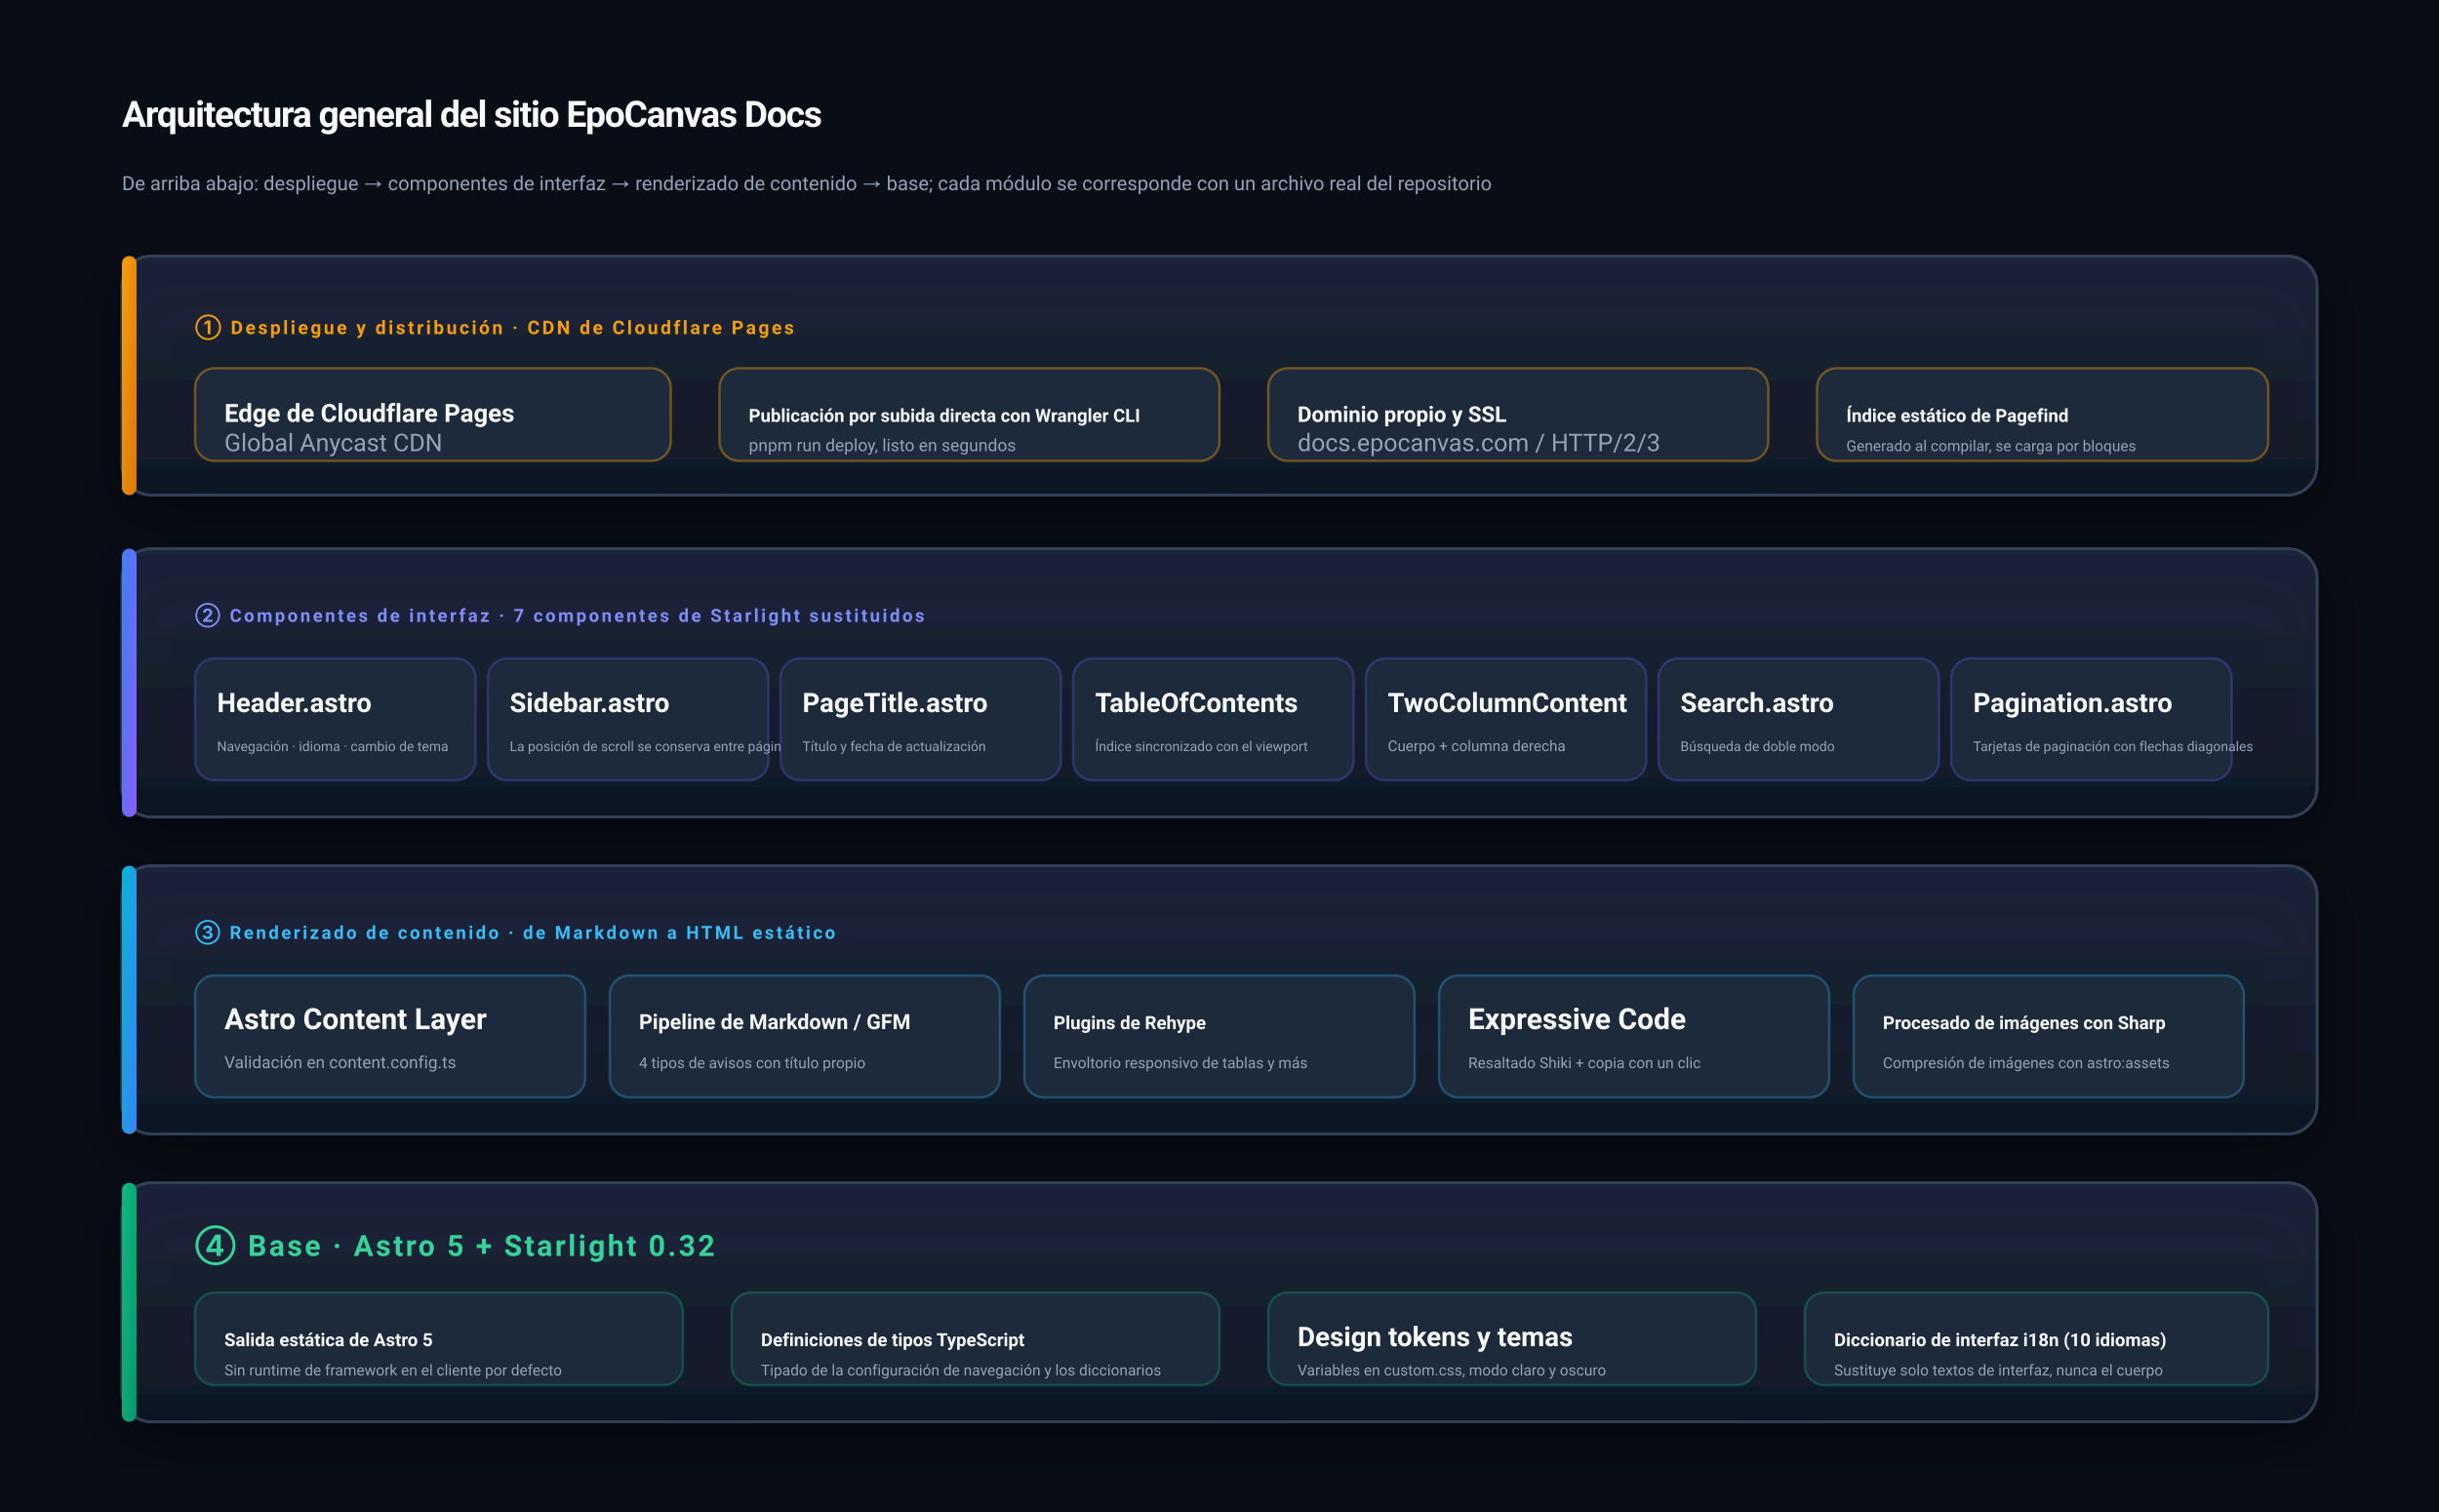
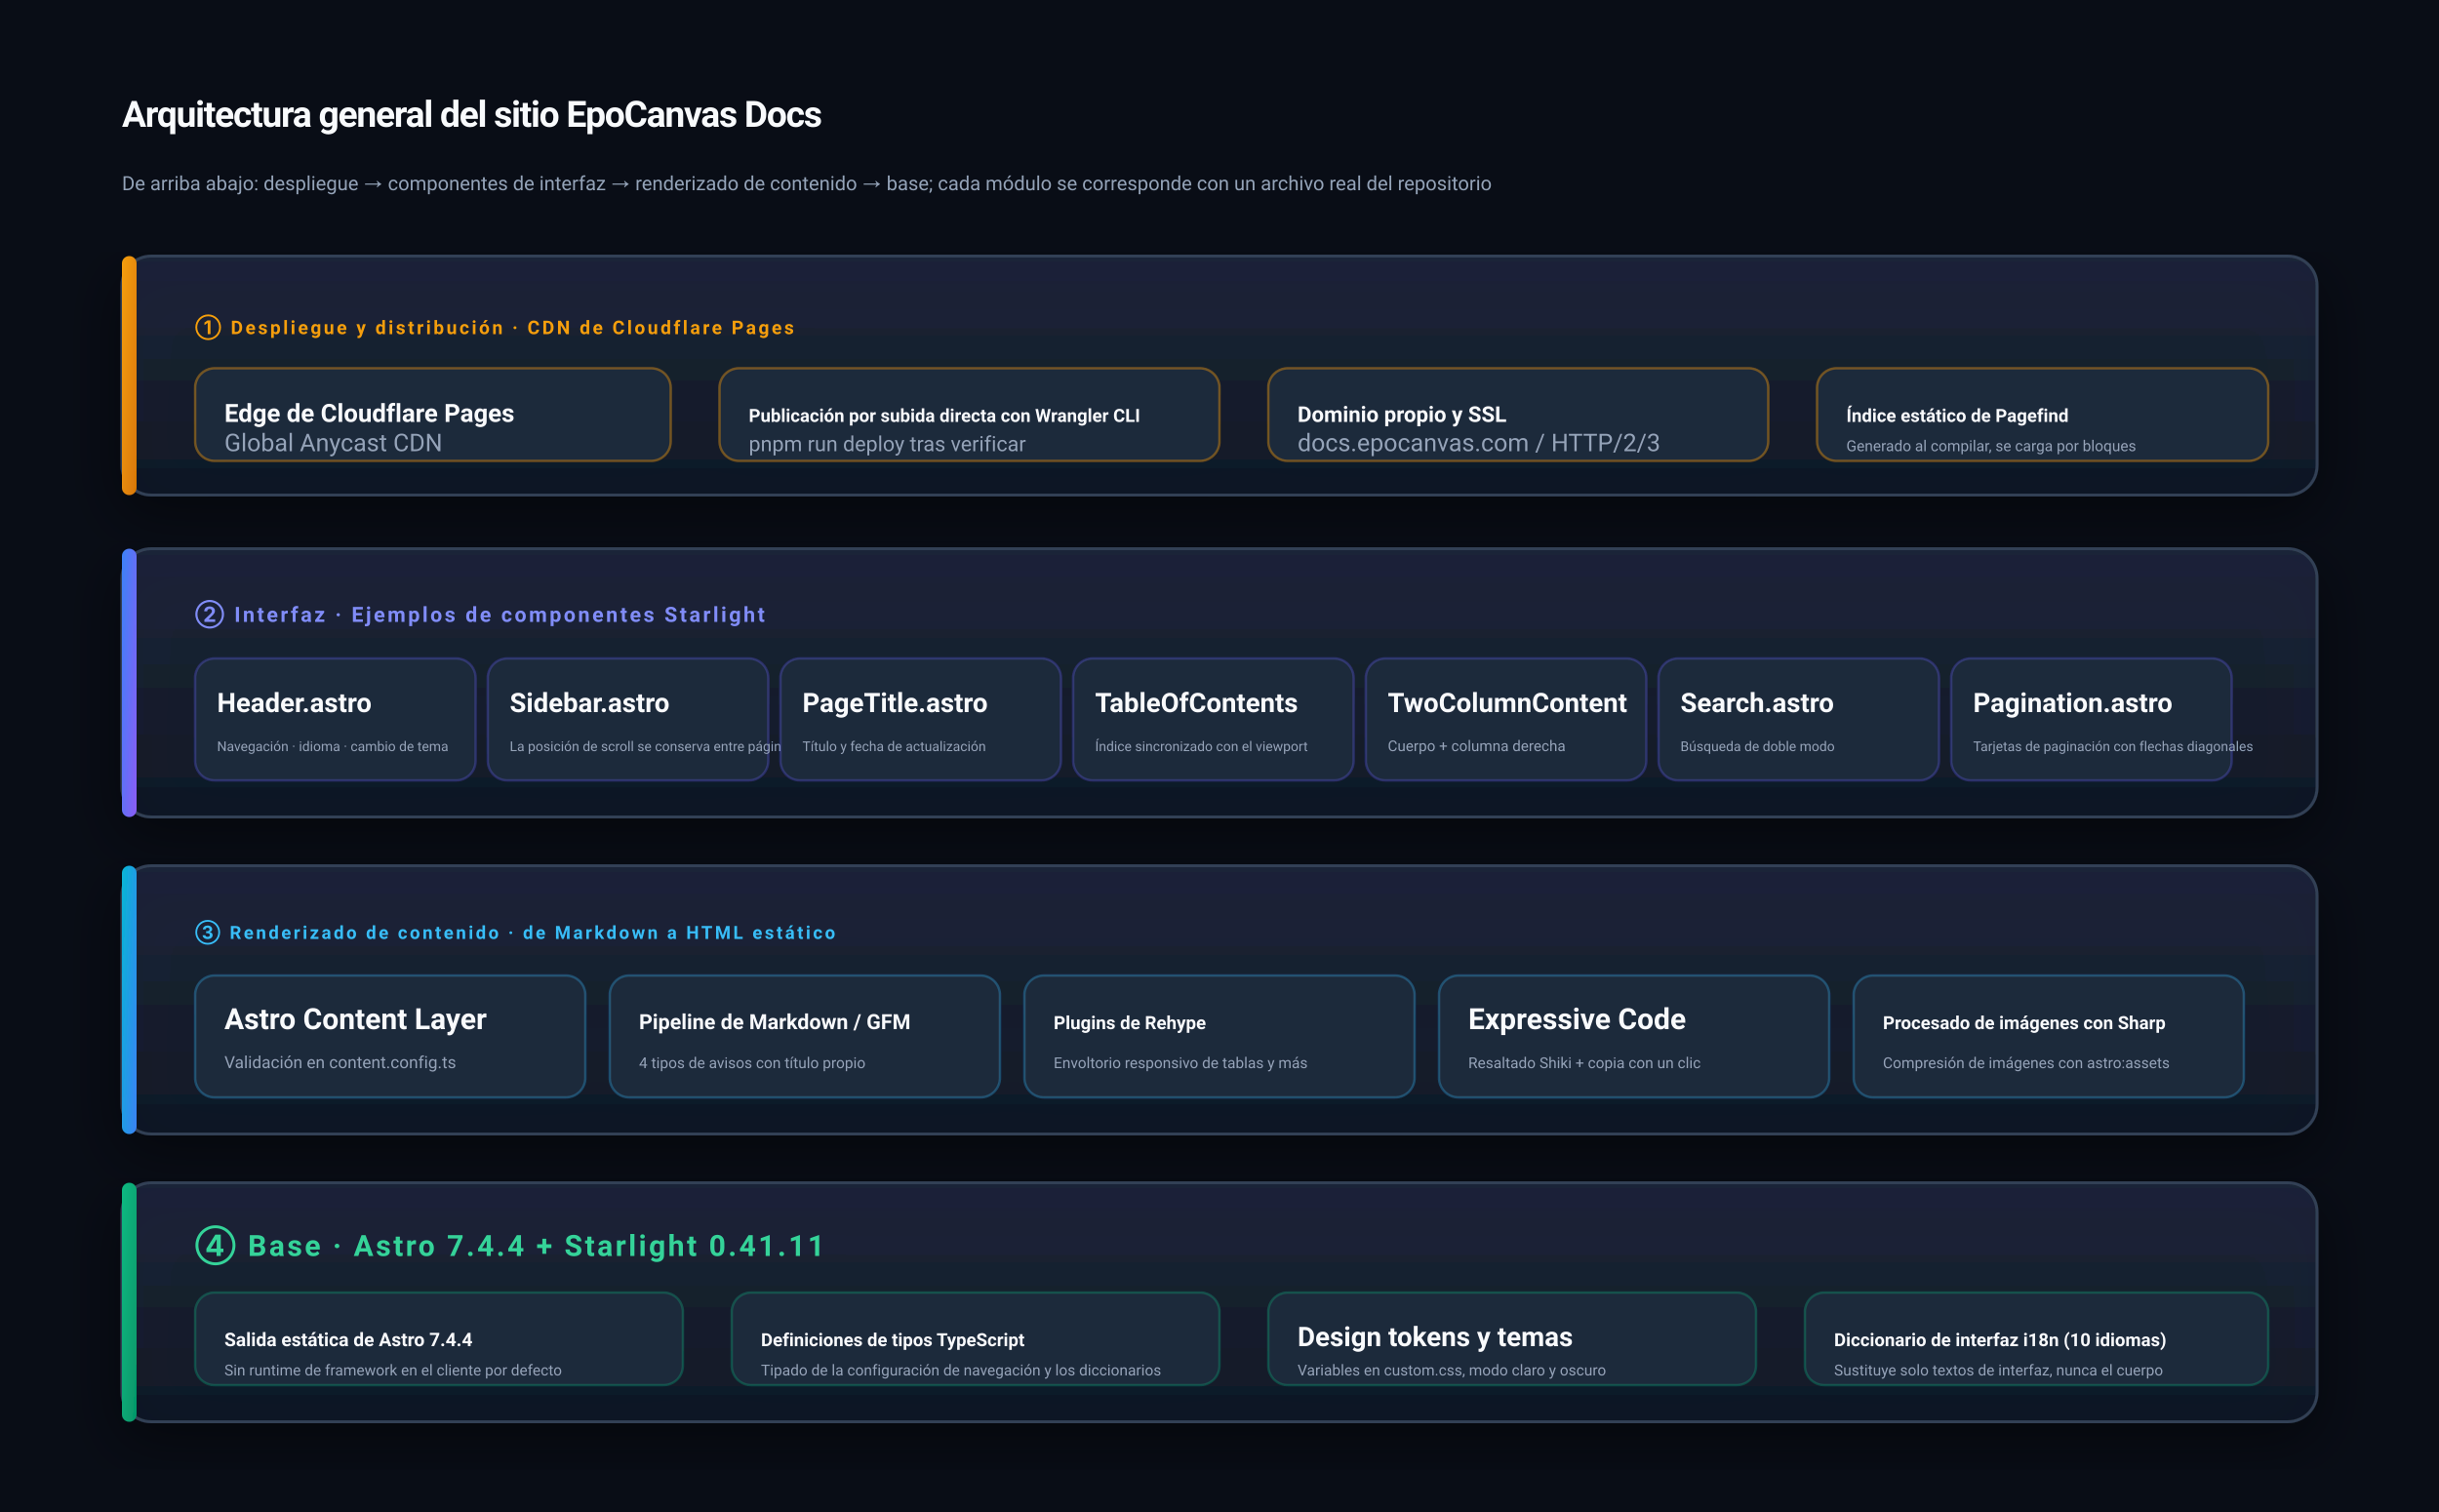
<svg xmlns="http://www.w3.org/2000/svg" viewBox="0 0 1000 620" width="100%" height="100%" style="background:#0b0f19; font-family:-apple-system,BlinkMacSystemFont,'Segoe UI',Roboto,Helvetica,Arial,sans-serif;">
  <defs>
    <linearGradient id="grad-accent" x1="0%" y1="0%" x2="100%" y2="100%">
      <stop offset="0%" stop-color="#3b82f6" />
      <stop offset="100%" stop-color="#8b5cf6" />
    </linearGradient>
    <linearGradient id="grad-teal" x1="0%" y1="0%" x2="100%" y2="100%">
      <stop offset="0%" stop-color="#06b6d4" />
      <stop offset="100%" stop-color="#3b82f6" />
    </linearGradient>
    <linearGradient id="grad-emerald" x1="0%" y1="0%" x2="100%" y2="100%">
      <stop offset="0%" stop-color="#10b981" />
      <stop offset="100%" stop-color="#059669" />
    </linearGradient>
    <linearGradient id="grad-amber" x1="0%" y1="0%" x2="100%" y2="100%">
      <stop offset="0%" stop-color="#f59e0b" />
      <stop offset="100%" stop-color="#d97706" />
    </linearGradient>
    <linearGradient id="card-bg" x1="0%" y1="0%" x2="0%" y2="100%">
      <stop offset="0%" stop-color="#1e293b" stop-opacity="0.9" />
      <stop offset="100%" stop-color="#0f172a" stop-opacity="0.9" />
    </linearGradient>
    <filter id="drop-shadow" x="-10%" y="-10%" width="130%" height="130%">
      <feDropShadow dx="0" dy="8" stdDeviation="12" flood-color="#000000" flood-opacity="0.5" />
    </filter>
  </defs>
  <rect x="0" y="0" width="1000" height="620" fill="#090d16" />
  <text x="50" y="52" fill="#f8fafc" font-size="14.88" font-weight="700" letter-spacing="-0.5">Arquitectura general del sitio EpoCanvas Docs</text>
  <text x="50" y="78" fill="#94a3b8" font-size="8.06">De arriba abajo: despliegue → componentes de interfaz → renderizado de contenido → base; cada módulo se corresponde con un archivo real del repositorio</text>
  <g transform="translate(50, 105)" filter="url(#drop-shadow)">
    <rect width="900" height="98" rx="12" fill="url(#card-bg)" stroke="#334155" stroke-width="1.2" />
    <rect x="0" y="0" width="6" height="98" rx="3" fill="url(#grad-amber)" />
    <text x="30" y="32" fill="#f59e0b" font-size="7.7" font-weight="700" text-transform="uppercase" letter-spacing="1">① Despliegue y distribución · CDN de Cloudflare Pages</text>
    <rect x="30" y="46" width="195" height="38" rx="8" fill="#1e293b" stroke="#f59e0b" stroke-opacity="0.4" stroke-width="1" />
    <text x="42" y="68" fill="#f8fafc" font-size="10.3" font-weight="600">Edge de Cloudflare Pages</text>
    <text x="42" y="80" fill="#94a3b8" font-size="10">Global Anycast CDN</text>
    <rect x="245" y="46" width="205" height="38" rx="8" fill="#1e293b" stroke="#f59e0b" stroke-opacity="0.4" stroke-width="1" />
    <text x="257" y="68" fill="#f8fafc" font-size="7.44" font-weight="600">Publicación por subida directa con Wrangler CLI</text>
-     <text x="257" y="80" fill="#94a3b8" font-size="7">pnpm run deploy, listo en segundos</text>
+     <text x="257" y="80" fill="#94a3b8" font-size="8.6">pnpm run deploy tras verificar</text>
    <rect x="470" y="46" width="205" height="38" rx="8" fill="#1e293b" stroke="#f59e0b" stroke-opacity="0.4" stroke-width="1" />
    <text x="482" y="68" fill="#f8fafc" font-size="8.9" font-weight="600">Dominio propio y SSL</text>
    <text x="482" y="80" fill="#94a3b8" font-size="10">docs.epocanvas.com / HTTP/2/3</text>
    <rect x="695" y="46" width="185" height="38" rx="8" fill="#1e293b" stroke="#f59e0b" stroke-opacity="0.4" stroke-width="1" />
    <text x="707" y="68" fill="#f8fafc" font-size="7.44" font-weight="600">Índice estático de Pagefind</text>
    <text x="707" y="80" fill="#94a3b8" font-size="6.2">Generado al compilar, se carga por bloques</text>
  </g>
  <g transform="translate(50, 225)" filter="url(#drop-shadow)">
    <rect width="900" height="110" rx="12" fill="url(#card-bg)" stroke="#334155" stroke-width="1.2" />
    <rect x="0" y="0" width="6" height="110" rx="3" fill="url(#grad-accent)" />
-     <text x="30" y="30" fill="#818cf8" font-size="7.44" font-weight="700" text-transform="uppercase" letter-spacing="1">② Componentes de interfaz · 7 componentes de Starlight sustituidos</text>
+     <text x="30" y="30" fill="#818cf8" font-size="8.6" font-weight="700" text-transform="uppercase" letter-spacing="1">② Interfaz · Ejemplos de componentes Starlight</text>
    <rect x="30" y="45" width="115" height="50" rx="8" fill="#1e293b" stroke="#6366f1" stroke-opacity="0.3" stroke-width="1" />
    <text x="39" y="67" fill="#f8fafc" font-size="11" font-weight="600">Header.astro</text>
    <text x="39" y="83" fill="#94a3b8" font-size="5.58">Navegación · idioma · cambio de tema</text>
    <rect x="150" y="45" width="115" height="50" rx="8" fill="#1e293b" stroke="#6366f1" stroke-opacity="0.3" stroke-width="1" />
    <text x="159" y="67" fill="#f8fafc" font-size="11" font-weight="600">Sidebar.astro</text>
    <text x="159" y="83" fill="#94a3b8" font-size="5.58">La posición de scroll se conserva entre páginas</text>
    <rect x="270" y="45" width="115" height="50" rx="8" fill="#1e293b" stroke="#6366f1" stroke-opacity="0.3" stroke-width="1" />
    <text x="279" y="67" fill="#f8fafc" font-size="11" font-weight="600">PageTitle.astro</text>
    <text x="279" y="83" fill="#94a3b8" font-size="5.58">Título y fecha de actualización</text>
    <rect x="390" y="45" width="115" height="50" rx="8" fill="#1e293b" stroke="#6366f1" stroke-opacity="0.3" stroke-width="1" />
    <text x="399" y="67" fill="#f8fafc" font-size="11" font-weight="600">TableOfContents</text>
    <text x="399" y="83" fill="#94a3b8" font-size="5.58">Índice sincronizado con el viewport</text>
    <rect x="510" y="45" width="115" height="50" rx="8" fill="#1e293b" stroke="#6366f1" stroke-opacity="0.3" stroke-width="1" />
    <text x="519" y="67" fill="#f8fafc" font-size="11" font-weight="600">TwoColumnContent</text>
    <text x="519" y="83" fill="#94a3b8" font-size="6.1">Cuerpo + columna derecha</text>
    <rect x="630" y="45" width="115" height="50" rx="8" fill="#1e293b" stroke="#6366f1" stroke-opacity="0.3" stroke-width="1" />
    <text x="639" y="67" fill="#f8fafc" font-size="11" font-weight="600">Search.astro</text>
    <text x="639" y="83" fill="#94a3b8" font-size="5.58">Búsqueda de doble modo</text>
    <rect x="750" y="45" width="115" height="50" rx="8" fill="#1e293b" stroke="#6366f1" stroke-opacity="0.3" stroke-width="1" />
    <text x="759" y="67" fill="#f8fafc" font-size="11" font-weight="600">Pagination.astro</text>
    <text x="759" y="83" fill="#94a3b8" font-size="5.58">Tarjetas de paginación con flechas diagonales</text>
  </g>
  <g transform="translate(50, 355)" filter="url(#drop-shadow)">
    <rect width="900" height="110" rx="12" fill="url(#card-bg)" stroke="#334155" stroke-width="1.2" />
    <rect x="0" y="0" width="6" height="110" rx="3" fill="url(#grad-teal)" />
    <text x="30" y="30" fill="#38bdf8" font-size="7.44" font-weight="700" text-transform="uppercase" letter-spacing="1">③ Renderizado de contenido · de Markdown a HTML estático</text>
    <rect x="30" y="45" width="160" height="50" rx="8" fill="#1e293b" stroke="#38bdf8" stroke-opacity="0.3" stroke-width="1" />
    <text x="42" y="67" fill="#f8fafc" font-size="12" font-weight="600">Astro Content Layer</text>
    <text x="42" y="83" fill="#94a3b8" font-size="6.9">Validación en content.config.ts</text>
    <rect x="200" y="45" width="160" height="50" rx="8" fill="#1e293b" stroke="#38bdf8" stroke-opacity="0.3" stroke-width="1" />
    <text x="212" y="67" fill="#f8fafc" font-size="8.6" font-weight="600">Pipeline de Markdown / GFM</text>
    <text x="212" y="83" fill="#94a3b8" font-size="6.2">4 tipos de avisos con título propio</text>
    <rect x="370" y="45" width="160" height="50" rx="8" fill="#1e293b" stroke="#38bdf8" stroke-opacity="0.3" stroke-width="1" />
    <text x="382" y="67" fill="#f8fafc" font-size="7.5" font-weight="600">Plugins de Rehype</text>
    <text x="382" y="83" fill="#94a3b8" font-size="6.2">Envoltorio responsivo de tablas y más</text>
    <rect x="540" y="45" width="160" height="50" rx="8" fill="#1e293b" stroke="#38bdf8" stroke-opacity="0.3" stroke-width="1" />
    <text x="552" y="67" fill="#f8fafc" font-size="12" font-weight="600">Expressive Code</text>
    <text x="552" y="83" fill="#94a3b8" font-size="6.2">Resaltado Shiki + copia con un clic</text>
    <rect x="710" y="45" width="160" height="50" rx="8" fill="#1e293b" stroke="#38bdf8" stroke-opacity="0.3" stroke-width="1" />
    <text x="722" y="67" fill="#f8fafc" font-size="7.44" font-weight="600">Procesado de imágenes con Sharp</text>
    <text x="722" y="83" fill="#94a3b8" font-size="6.2">Compresión de imágenes con astro:assets</text>
  </g>
  <g transform="translate(50, 485)" filter="url(#drop-shadow)">
    <rect width="900" height="98" rx="12" fill="url(#card-bg)" stroke="#334155" stroke-width="1.2" />
    <rect x="0" y="0" width="6" height="98" rx="3" fill="url(#grad-emerald)" />
-     <text x="30" y="30" fill="#34d399" font-size="12" font-weight="700" text-transform="uppercase" letter-spacing="1">④ Base · Astro 5 + Starlight 0.32</text>
+     <text x="30" y="30" fill="#34d399" font-size="12" font-weight="700" text-transform="uppercase" letter-spacing="1">④ Base · Astro 7.4.4 + Starlight 0.41.11</text>
    <rect x="30" y="45" width="200" height="38" rx="8" fill="#1e293b" stroke="#10b981" stroke-opacity="0.3" stroke-width="1" />
-     <text x="42" y="67" fill="#f8fafc" font-size="7.44" font-weight="600">Salida estática de Astro 5</text>
+     <text x="42" y="67" fill="#f8fafc" font-size="7.7" font-weight="600">Salida estática de Astro 7.4.4</text>
    <text x="42" y="79" fill="#94a3b8" font-size="6.2">Sin runtime de framework en el cliente por defecto</text>
    <rect x="250" y="45" width="200" height="38" rx="8" fill="#1e293b" stroke="#10b981" stroke-opacity="0.3" stroke-width="1" />
    <text x="262" y="67" fill="#f8fafc" font-size="7.44" font-weight="600">Definiciones de tipos TypeScript</text>
    <text x="262" y="79" fill="#94a3b8" font-size="6.2">Tipado de la configuración de navegación y los diccionarios</text>
    <rect x="470" y="45" width="200" height="38" rx="8" fill="#1e293b" stroke="#10b981" stroke-opacity="0.3" stroke-width="1" />
    <text x="482" y="67" fill="#f8fafc" font-size="11.1" font-weight="600">Design tokens y temas</text>
    <text x="482" y="79" fill="#94a3b8" font-size="6.2">Variables en custom.css, modo claro y oscuro</text>
    <rect x="690" y="45" width="190" height="38" rx="8" fill="#1e293b" stroke="#10b981" stroke-opacity="0.3" stroke-width="1" />
    <text x="702" y="67" fill="#f8fafc" font-size="7.44" font-weight="600">Diccionario de interfaz i18n (10 idiomas)</text>
    <text x="702" y="79" fill="#94a3b8" font-size="6.2">Sustituye solo textos de interfaz, nunca el cuerpo</text>
  </g>
</svg>
